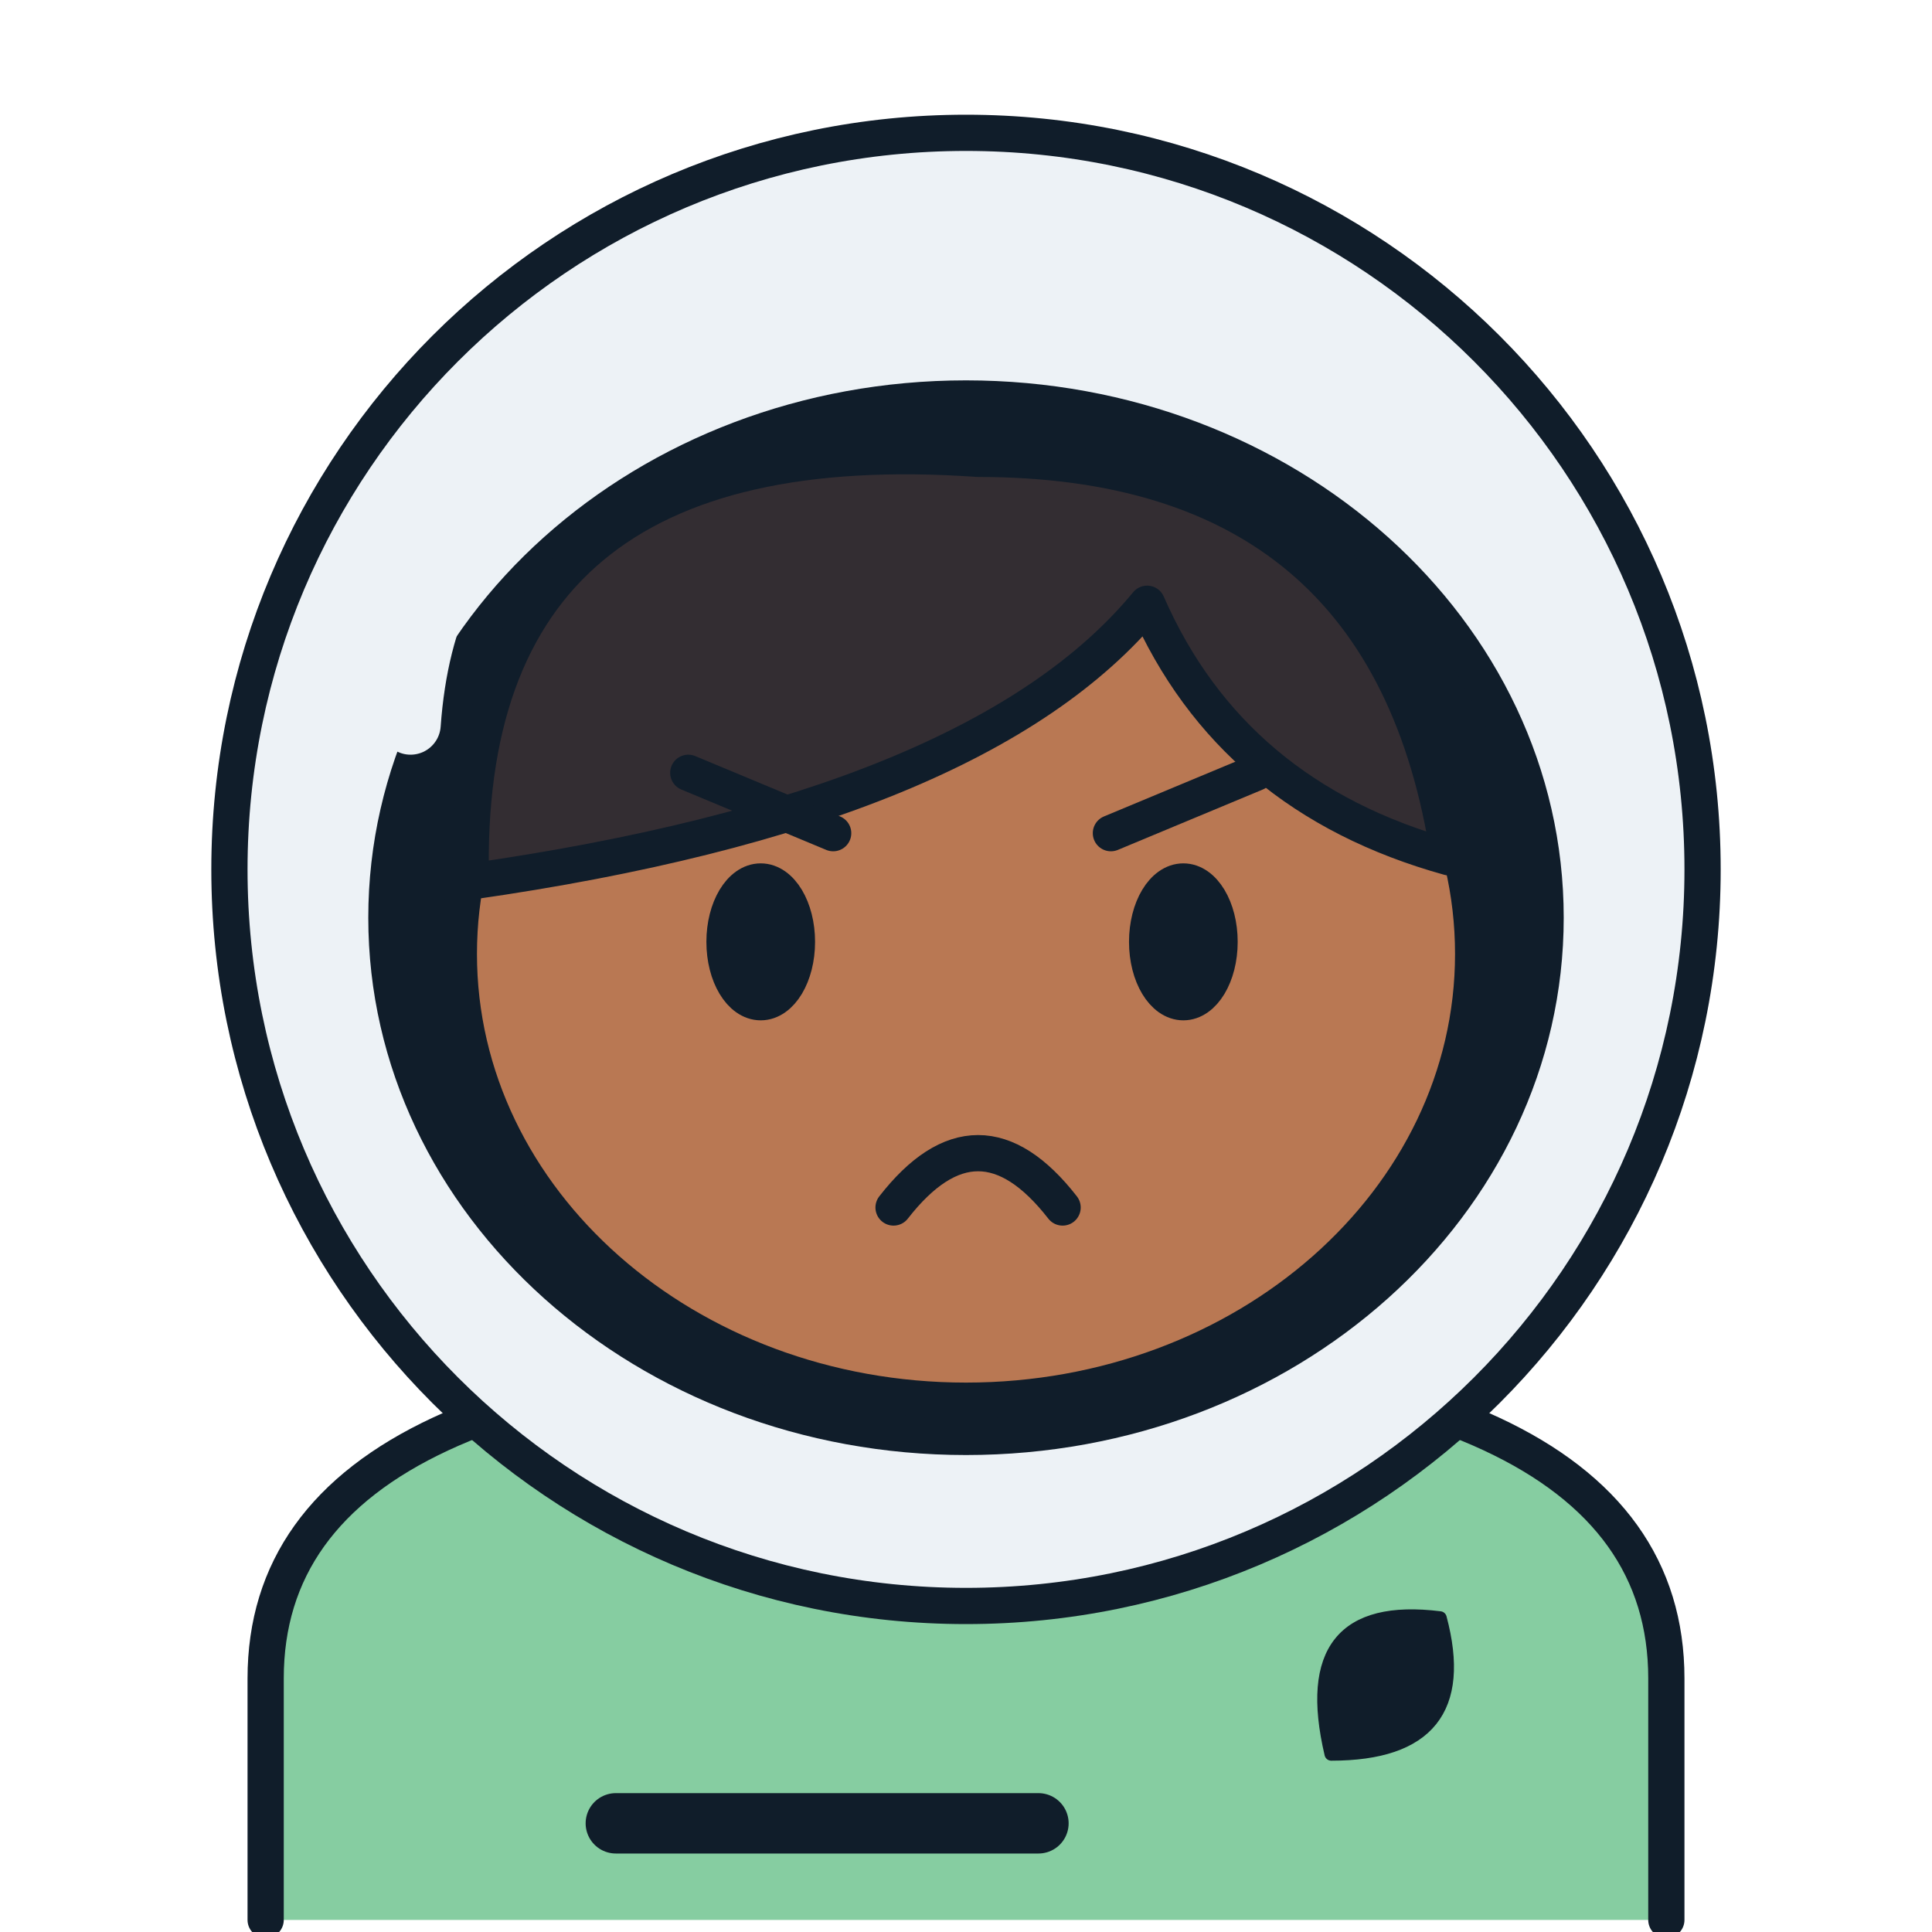
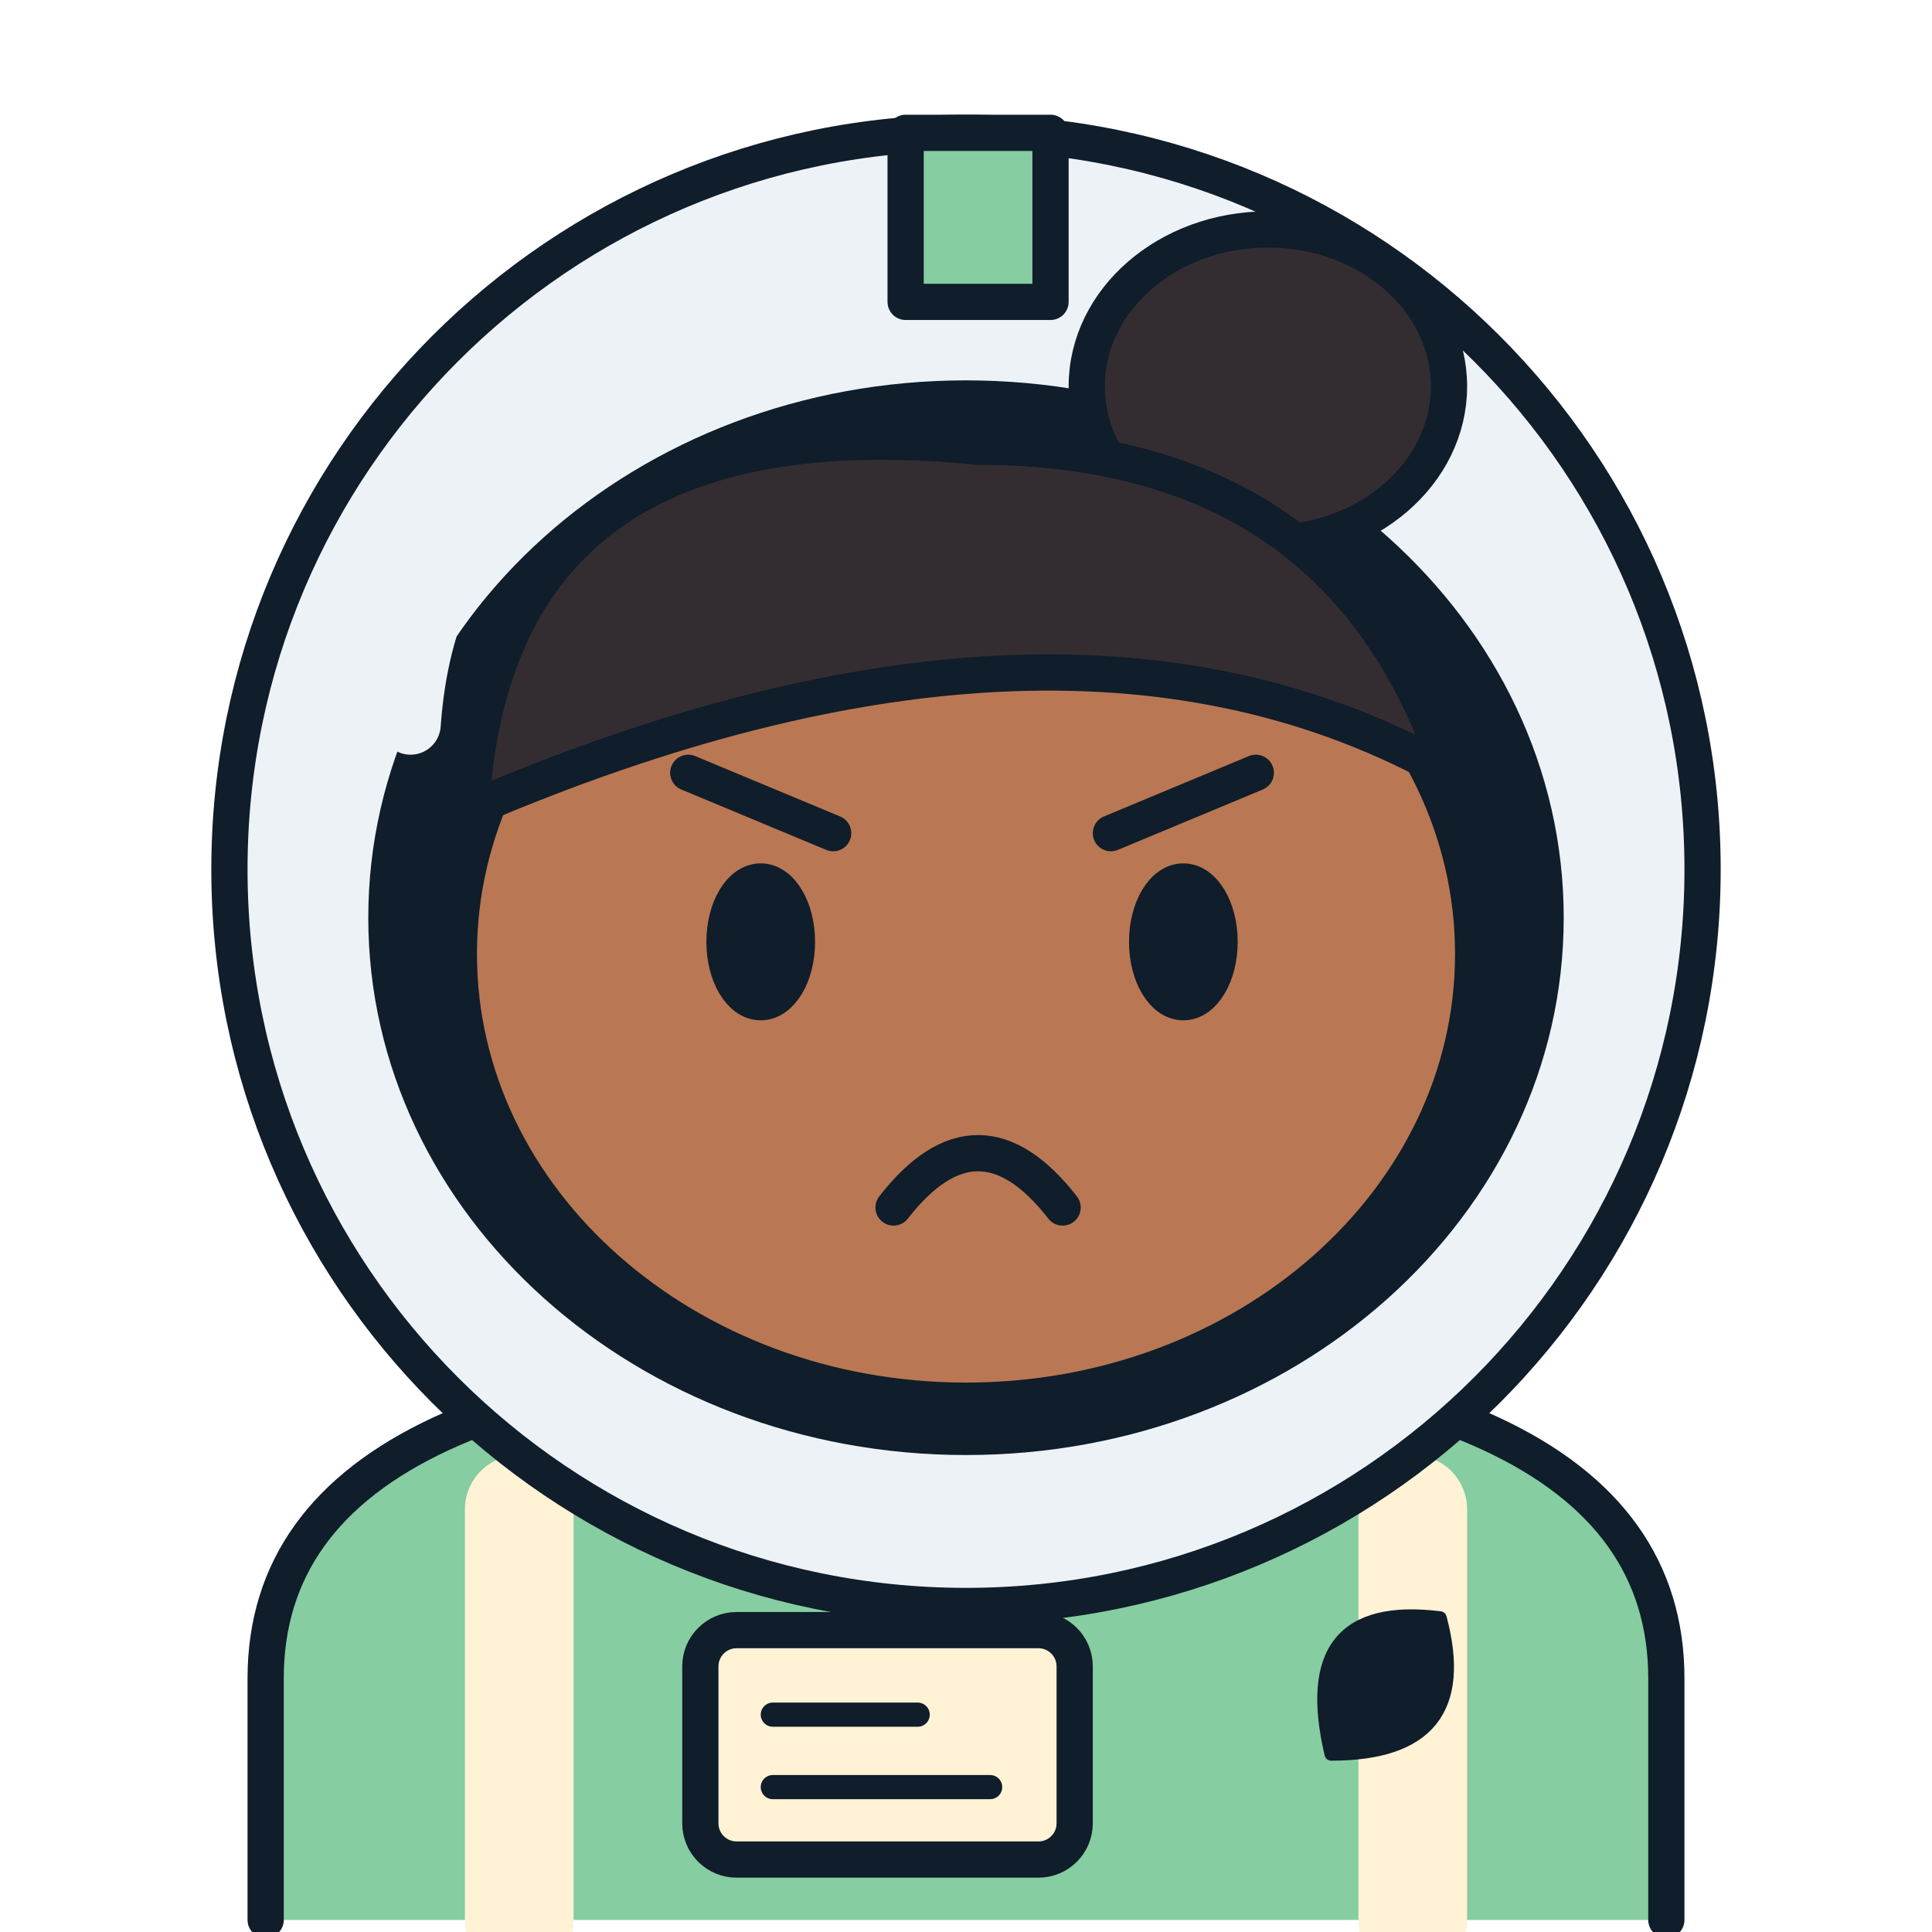
<svg xmlns="http://www.w3.org/2000/svg" viewBox="0 0 160 160">
  <g stroke="#101d2a" stroke-width="3" stroke-linecap="round" stroke-linejoin="round">
    <path d="M22 159v-20q0-27 58-27t58 27v20" fill="#86cda1" />
+     <path d="M43 125v34m74-34v34" stroke="#fff2d5" stroke-width="9" />
    <rect x="59" y="111" width="42" height="15" rx="6" fill="#101d2a" />
    <ellipse cx="80" cy="72" rx="61" ry="61" fill="#edf2f6" />
+     <path d="M75 11h12v14H75z" fill="#86cda1" />
    <ellipse cx="80" cy="76" rx="48" ry="43" fill="#101d2a" />
    <ellipse cx="80" cy="79" rx="42" ry="37" fill="#b97853" />
-     <path d="M39 73q-1-38 42-35q34 0 39 33q-18-5-25-21q-14 17-56 23Z" fill="#332d32" />
+     <g fill="#332d32">
+       <ellipse cx="105" cy="32" rx="15" ry="13" />
+       <path d="M39 67q2-34 42-30q30 0 39 27q-32-18-81 3Z" />
+     </g>
    <path d="M34 60q1-14 10-20" stroke="#edf2f6" stroke-width="5" fill="none" />
    <ellipse cx="63" cy="78" rx="3" ry="5" fill="#101d2a" />
    <ellipse cx="98" cy="78" rx="3" ry="5" fill="#101d2a" />
    <path d="M74 100q7-9 14 0" fill="none" />
    <path d="m57 64 12 5m23 0 12-5" fill="none" />
    <g transform="translate(105 128) scale(.75)" fill="#101d2a" stroke-width="1.5">
      <path d="M19 8Q3 6 7 23Q23 23 19 8Z" />
      <path d="m9 21 7-9" fill="none" />
    </g>
-     <path d="M51 151h35" stroke="#101d2a" stroke-width="5" />
+     <rect x="58" y="135" width="31" height="19" rx="3" fill="#fff2d5" />
+     <path d="M64 142h12m-12 6h18" stroke-width="2" />
  </g>
</svg>
